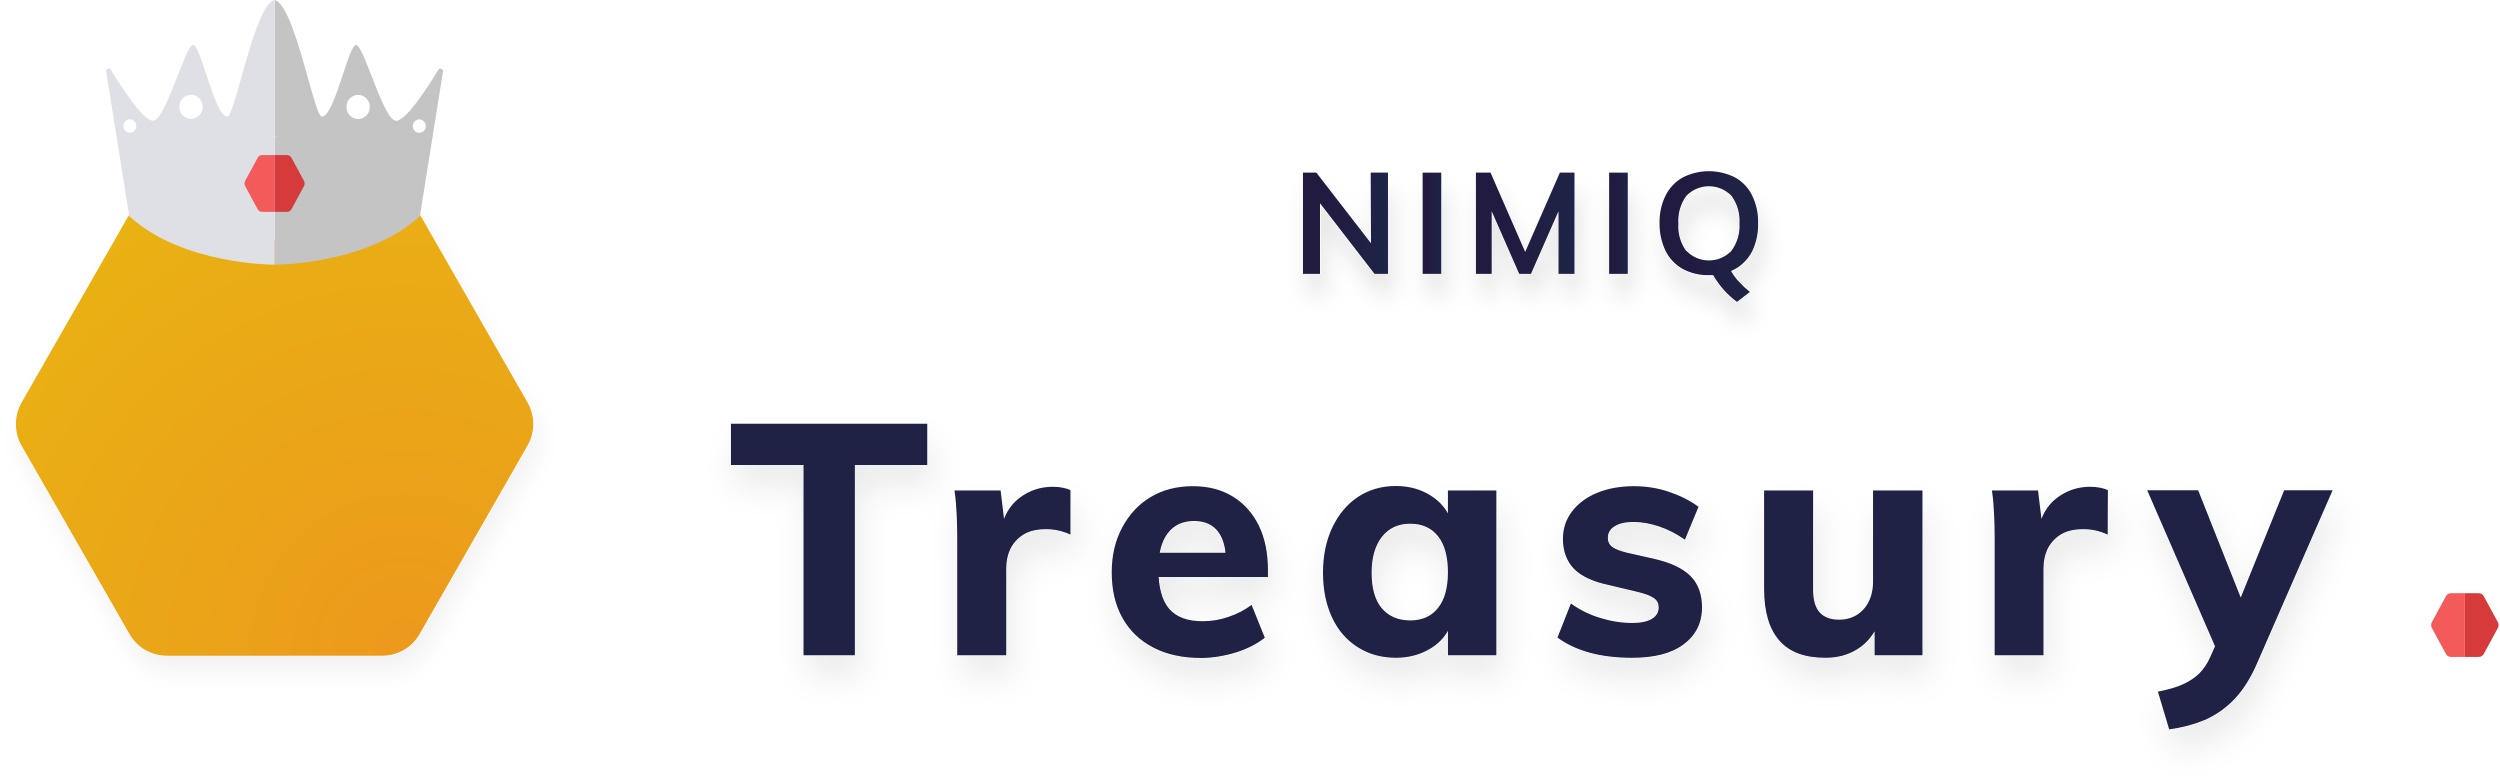
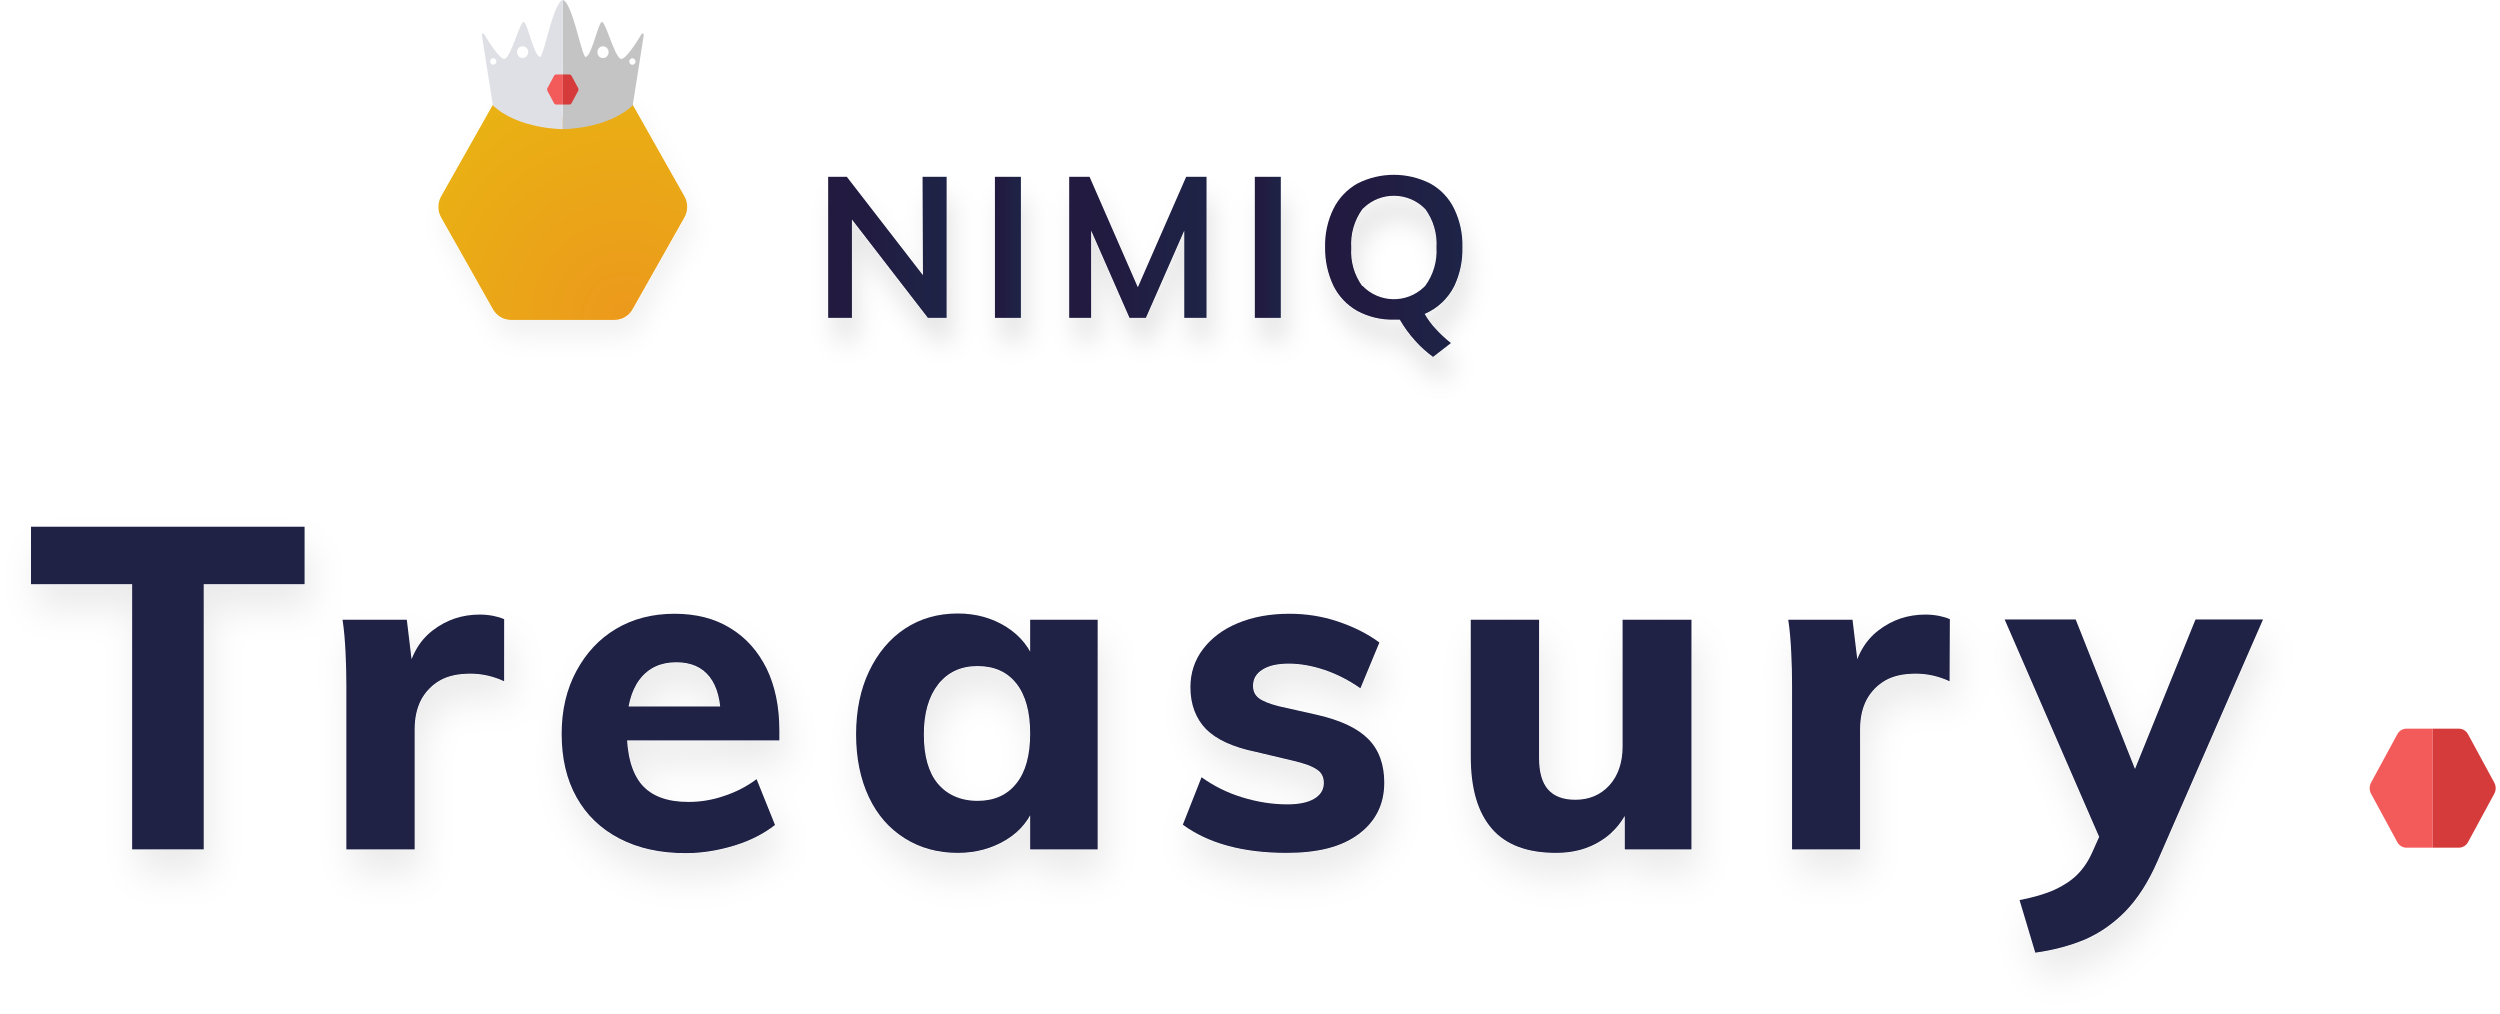
- <svg xmlns="http://www.w3.org/2000/svg" width="472" height="148" fill="none">
-   <g fill="#1F2145" filter="url(#a)">
-     <path d="M151.702 123.714V87.788H138V80h37.065v7.788H161.4v35.926h-9.698Zm29.021 0V101.49c0-1.47-.036-2.94-.11-4.445-.073-1.506-.184-2.976-.404-4.445h8.706l.992 8.228-.992-.477c.478-2.792 1.653-4.886 3.527-6.318 1.873-1.433 3.967-2.131 6.355-2.131.698 0 1.322.073 1.873.184.551.11 1.029.257 1.433.44v8.413c-1.506-.698-3.049-1.029-4.555-1.029-1.69 0-3.049.294-4.151.918a6.659 6.659 0 0 0-2.535 2.609c-.588 1.138-.882 2.461-.882 4.004v16.273h-9.257Zm58.078-3.306c-1.506 1.175-3.343 2.13-5.51 2.792-2.168.661-4.372 1.028-6.576 1.028-3.49 0-6.465-.661-9-1.983-2.535-1.323-4.445-3.16-5.804-5.584-1.359-2.425-2.02-5.29-2.02-8.596 0-3.196.661-6.024 1.983-8.486 1.323-2.46 3.086-4.371 5.364-5.73 2.277-1.36 4.922-2.057 7.934-2.057 2.902 0 5.437.624 7.568 1.947 2.13 1.285 3.746 3.122 4.922 5.473 1.139 2.351 1.726 5.143 1.726 8.375v1.36h-21.306l.111-4.592h15.649l-2.388 1.91c.037-2.608-.478-4.592-1.506-5.914-1.029-1.323-2.535-1.984-4.519-1.984-2.13 0-3.783.771-4.959 2.314-1.175 1.543-1.763 3.784-1.763 6.723 0 3.49.698 5.988 2.057 7.567 1.359 1.543 3.453 2.314 6.282 2.314 1.653 0 3.269-.257 4.849-.808a15.235 15.235 0 0 0 4.408-2.277l2.498 6.208Zm24.757 3.784c-2.719 0-5.106-.662-7.2-1.984-2.094-1.323-3.71-3.159-4.849-5.584-1.139-2.424-1.727-5.253-1.727-8.486 0-3.232.588-6.097 1.763-8.559 1.176-2.46 2.792-4.408 4.849-5.767 2.058-1.36 4.445-2.057 7.164-2.057 2.498 0 4.702.624 6.612 1.837 1.91 1.212 3.233 2.902 3.931 4.959l-.735.477V92.6h9.147v31.114h-9.147v-6.392l.735.11c-.698 2.131-2.021 3.784-3.931 4.96-1.91 1.175-4.114 1.8-6.612 1.8Zm2.681-7.054c2.241 0 4.004-.771 5.253-2.351 1.249-1.542 1.874-3.82 1.874-6.759 0-2.938-.625-5.216-1.874-6.796s-3.012-2.35-5.253-2.35c-2.24 0-4.004.807-5.326 2.461-1.286 1.653-1.947 3.893-1.947 6.795 0 2.903.624 5.143 1.873 6.649 1.249 1.507 3.086 2.351 5.4 2.351Zm41.88 7.054c-5.951 0-10.616-1.286-14.069-3.821l2.534-6.428a18.865 18.865 0 0 0 5.511 2.718c2.02.624 4.077.955 6.098.955 1.579 0 2.828-.257 3.673-.771.845-.515 1.286-1.213 1.286-2.131 0-.771-.294-1.396-.919-1.8-.624-.441-1.689-.845-3.269-1.212l-5.106-1.212c-3.012-.625-5.253-1.654-6.649-3.049-1.396-1.433-2.131-3.343-2.131-5.694 0-1.91.551-3.637 1.69-5.143 1.139-1.506 2.682-2.682 4.702-3.527 2.021-.845 4.335-1.285 7.016-1.285 2.241 0 4.409.33 6.503 1.028 2.093.698 4.004 1.616 5.693 2.865l-2.571 6.209c-1.58-1.102-3.233-1.947-4.886-2.498-1.653-.551-3.269-.845-4.812-.845-1.506 0-2.718.257-3.563.808-.845.514-1.286 1.249-1.286 2.204 0 .698.257 1.249.771 1.653.515.404 1.433.772 2.719 1.102l5.216 1.176c3.196.734 5.51 1.836 6.943 3.306 1.433 1.469 2.131 3.453 2.131 5.877 0 2.939-1.176 5.29-3.527 7.017-2.351 1.726-5.547 2.498-9.698 2.498Zm36.512 0c-3.894 0-6.796-1.065-8.706-3.27-1.91-2.204-2.865-5.4-2.865-9.808V92.6h9.257v18.735c0 1.91.404 3.343 1.212 4.261.808.918 2.02 1.396 3.71 1.396 1.874 0 3.416-.661 4.592-1.947 1.175-1.286 1.8-3.086 1.8-5.253V92.6h9.331v31.114h-9.037v-6.208l.808.074c-.918 2.167-2.204 3.82-3.967 4.922-1.764 1.139-3.784 1.69-6.135 1.69Zm31.958-.478V101.49c0-1.47-.036-2.94-.11-4.445-.073-1.506-.183-2.976-.404-4.445h8.706l.992 8.228-.992-.477c.478-2.792 1.653-4.886 3.527-6.318 1.873-1.433 3.967-2.131 6.355-2.131.698 0 1.322.073 1.873.184.551.11 1.029.257 1.433.44l-.037 8.413c-1.506-.698-3.049-1.029-4.555-1.029-1.69 0-3.049.294-4.151.918a6.672 6.672 0 0 0-2.535 2.609c-.587 1.138-.881 2.461-.881 4.004v16.273h-9.221Zm43.349 2.315-14.547-33.466h9.624l8.963 22.592-4.04 10.874Zm-10.396 11.681-2.131-7.126c1.91-.368 3.527-.845 4.739-1.396 1.212-.551 2.277-1.249 3.085-2.057.809-.809 1.507-1.837 2.021-3.013l2.388-5.326 2.461-3.637 9.147-22.592h9.147l-14.29 32.731c-1.249 2.865-2.718 5.143-4.372 6.832a17.312 17.312 0 0 1-5.51 3.821c-2.057.845-4.261 1.433-6.685 1.763Z" />
+ <svg xmlns="http://www.w3.org/2000/svg" width="422" height="171" viewBox="0 0 422 171" fill="none">
+   <path fill-rule="evenodd" clip-rule="evenodd" d="M410.635 123H406.199C405.566 123 404.985 123.357 404.669 123.938L400.237 132.103C399.921 132.684 399.921 133.403 400.237 133.984L404.664 142.15C404.981 142.731 405.566 143.088 406.199 143.088H410.635V123Z" fill="#F35A5A" />
+   <path fill-rule="evenodd" clip-rule="evenodd" d="M410.635 123H415.071C415.704 123 416.284 123.357 416.601 123.938L421.032 132.103C421.349 132.684 421.349 133.403 421.032 133.984L416.605 142.15C416.289 142.731 415.704 143.088 415.071 143.088H410.635V123Z" fill="#D63B3B" />
+   <g filter="url(#filter0_d_0_1)">
+     <path d="M22.306 143.375V98.613H5.234V88.91H51.415V98.613H34.389V143.375H22.306Z" fill="#1F2145" />
+     <path d="M58.464 143.376V115.686C58.464 113.855 58.418 112.024 58.327 110.148C58.235 108.271 58.098 106.441 57.823 104.61H68.67L69.906 114.862L68.67 114.267C69.265 110.789 70.73 108.18 73.064 106.395C75.398 104.61 78.007 103.74 80.982 103.74C81.852 103.74 82.63 103.832 83.316 103.969C84.003 104.106 84.598 104.289 85.101 104.518V114.999C83.225 114.13 81.302 113.718 79.426 113.718C77.321 113.718 75.627 114.084 74.254 114.862C72.927 115.64 71.874 116.693 71.096 118.112C70.364 119.53 69.998 121.178 69.998 123.1V143.376H58.464Z" fill="#1F2145" />
+     <path d="M130.824 139.255C128.948 140.72 126.66 141.91 123.959 142.734C121.259 143.557 118.513 144.015 115.767 144.015C111.419 144.015 107.711 143.191 104.553 141.544C101.395 139.896 99.015 137.608 97.322 134.587C95.629 131.566 94.805 127.996 94.805 123.877C94.805 119.895 95.629 116.371 97.276 113.304C98.924 110.238 101.121 107.858 103.958 106.165C106.796 104.471 110.091 103.602 113.844 103.602C117.46 103.602 120.618 104.38 123.273 106.027C125.927 107.629 127.941 109.918 129.406 112.847C130.824 115.776 131.557 119.254 131.557 123.282V124.975H105.011L105.148 119.254H124.646L121.671 121.634C121.717 118.385 121.076 115.913 119.794 114.266C118.513 112.618 116.636 111.794 114.165 111.794C111.51 111.794 109.451 112.755 107.986 114.678C106.521 116.6 105.789 119.392 105.789 123.053C105.789 127.401 106.659 130.513 108.352 132.481C110.046 134.404 112.654 135.365 116.179 135.365C118.238 135.365 120.252 135.044 122.22 134.358C124.188 133.717 126.065 132.756 127.712 131.52L130.824 139.255Z" fill="#1F2145" />
+     <path d="M161.67 143.97C158.283 143.97 155.308 143.146 152.699 141.499C150.09 139.851 148.076 137.563 146.657 134.542C145.239 131.521 144.506 127.997 144.506 123.969C144.506 119.942 145.239 116.372 146.703 113.305C148.168 110.239 150.182 107.813 152.745 106.12C155.308 104.426 158.283 103.557 161.67 103.557C164.782 103.557 167.528 104.335 169.908 105.845C172.288 107.355 173.935 109.461 174.805 112.024L173.89 112.619V104.609H185.286V143.375H173.89V135.411L174.805 135.549C173.935 138.203 172.288 140.263 169.908 141.728C167.528 143.192 164.782 143.97 161.67 143.97ZM165.011 135.183C167.802 135.183 169.999 134.221 171.555 132.253C173.112 130.331 173.89 127.494 173.89 123.832C173.89 120.171 173.112 117.333 171.555 115.365C169.999 113.397 167.802 112.436 165.011 112.436C162.219 112.436 160.022 113.443 158.374 115.502C156.772 117.562 155.948 120.354 155.948 123.969C155.948 127.585 156.727 130.377 158.283 132.253C159.839 134.13 162.127 135.183 165.011 135.183Z" fill="#1F2145" />
+     <path d="M217.19 143.969C209.775 143.969 203.963 142.367 199.661 139.209L202.819 131.2C204.878 132.665 207.121 133.809 209.684 134.587C212.201 135.365 214.764 135.777 217.282 135.777C219.25 135.777 220.806 135.456 221.858 134.816C222.911 134.175 223.46 133.305 223.46 132.161C223.46 131.2 223.094 130.422 222.316 129.918C221.538 129.369 220.211 128.866 218.243 128.408L211.881 126.898C208.128 126.12 205.336 124.838 203.597 123.099C201.858 121.314 200.942 118.934 200.942 116.005C200.942 113.625 201.629 111.474 203.048 109.597C204.466 107.721 206.389 106.256 208.906 105.203C211.423 104.151 214.307 103.602 217.648 103.602C220.44 103.602 223.14 104.013 225.749 104.883C228.357 105.753 230.737 106.897 232.843 108.453L229.639 116.188C227.671 114.815 225.611 113.762 223.552 113.076C221.492 112.389 219.478 112.023 217.556 112.023C215.68 112.023 214.169 112.343 213.117 113.03C212.064 113.671 211.515 114.586 211.515 115.776C211.515 116.646 211.835 117.332 212.476 117.836C213.117 118.339 214.261 118.797 215.863 119.209L222.362 120.673C226.344 121.589 229.227 122.962 231.012 124.792C232.797 126.623 233.667 129.095 233.667 132.115C233.667 135.777 232.202 138.706 229.273 140.857C226.344 143.008 222.362 143.969 217.19 143.969Z" fill="#1F2145" />
+     <path d="M262.681 143.97C257.829 143.97 254.214 142.643 251.834 139.897C249.454 137.151 248.264 133.169 248.264 127.677V104.609H259.797V127.951C259.797 130.331 260.301 132.116 261.308 133.26C262.315 134.405 263.825 135 265.93 135C268.264 135 270.187 134.176 271.651 132.574C273.116 130.972 273.894 128.729 273.894 126.029V104.609H285.519V143.375H274.26V135.64L275.267 135.732C274.123 138.432 272.521 140.492 270.324 141.865C268.127 143.284 265.61 143.97 262.681 143.97Z" fill="#1F2145" />
+     <path d="M302.499 143.376V115.686C302.499 113.855 302.453 112.024 302.361 110.148C302.27 108.271 302.133 106.441 301.858 104.61H312.705L313.941 114.862L312.705 114.267C313.3 110.789 314.765 108.18 317.099 106.395C319.433 104.61 322.042 103.74 325.017 103.74C325.886 103.74 326.664 103.832 327.351 103.969C328.037 104.106 328.632 104.289 329.136 104.518L329.09 114.999C327.214 114.13 325.291 113.718 323.415 113.718C321.309 113.718 319.616 114.084 318.243 114.862C316.916 115.64 315.863 116.693 315.085 118.112C314.353 119.53 313.987 121.178 313.987 123.1V143.376H302.499Z" fill="#1F2145" />
+     <path d="M356.507 146.258L338.382 104.562H350.374L361.541 132.71L356.507 146.258ZM343.554 160.812L340.9 151.933C343.28 151.475 345.293 150.88 346.804 150.194C348.314 149.507 349.641 148.638 350.648 147.631C351.655 146.624 352.525 145.342 353.166 143.878L356.14 137.241L359.207 132.71L370.603 104.562H382L364.196 145.342C362.64 148.912 360.809 151.75 358.749 153.855C356.69 155.96 354.401 157.517 351.884 158.615C349.321 159.668 346.575 160.4 343.554 160.812Z" fill="#1F2145" />
  </g>
-   <path fill="#F35A5A" fill-rule="evenodd" d="M465.365 112h-2.655c-.379 0-.726.214-.915.561l-2.653 4.888a1.187 1.187 0 0 0 0 1.125l2.65 4.888c.189.347.539.561.918.561h2.655V112Z" clip-rule="evenodd" />
-   <path fill="#D63B3B" fill-rule="evenodd" d="M465.365 112h2.655c.379 0 .727.214.916.561l2.652 4.888c.19.347.19.778 0 1.125l-2.649 4.888c-.19.347-.54.561-.919.561h-2.655V112Z" clip-rule="evenodd" />
-   <g filter="url(#b)">
-     <path fill="url(#c)" fill-rule="evenodd" d="M38.21 36.345h-6.728a8.11 8.11 0 0 0-7.042 4.1L4.089 75.973a8.262 8.262 0 0 0 0 8.2L24.44 119.7a8.108 8.108 0 0 0 7.042 4.099h40.702a8.108 8.108 0 0 0 7.042-4.099l20.35-35.529a8.229 8.229 0 0 0 .014-8.199L79.24 40.445a8.148 8.148 0 0 0-7.056-4.1h-6.715v9.087h-27.26v-9.087Z" clip-rule="evenodd" />
+   <g filter="url(#filter1_d_0_1)">
+     <path d="M155.728 29.846H159.792V53.658H156.624L143.806 37.057V53.658H139.794V29.846H142.941L155.79 46.447L155.728 29.846Z" fill="url(#paint0_linear_0_1)" />
+     <path d="M167.941 53.658V29.846H172.329V53.658H167.941Z" fill="url(#paint1_linear_0_1)" />
+     <path d="M200.226 29.846H203.665V53.658H199.903V38.933L193.431 53.658H190.659L184.188 38.933V53.658H180.478V29.846H183.917L192.066 48.489L200.226 29.846Z" fill="url(#paint2_linear_0_1)" />
+     <path d="M211.813 53.658V29.846H216.201V53.658H211.813Z" fill="url(#paint3_linear_0_1)" />
+     <path d="M245.515 48.24C244.463 50.376 242.681 52.054 240.492 52.992C241.024 53.93 241.67 54.795 242.41 55.576C243.181 56.42 244.025 57.191 244.921 57.91L241.899 60.255C240.795 59.453 239.773 58.536 238.867 57.514C237.877 56.42 237.012 55.232 236.282 53.961H235.271C233.114 54.013 230.978 53.502 229.071 52.471C227.331 51.481 225.934 49.99 225.059 48.198C224.11 46.176 223.642 43.957 223.673 41.727C223.621 39.486 224.1 37.266 225.08 35.255C225.965 33.463 227.362 31.983 229.102 30.993C232.979 29.013 237.575 29.013 241.462 30.993C243.202 31.962 244.609 33.452 245.474 35.255C246.443 37.266 246.922 39.486 246.86 41.727C246.922 43.977 246.464 46.197 245.515 48.24ZM229.988 48.24C232.781 51.158 237.408 51.272 240.336 48.49L240.586 48.24C241.951 46.364 242.618 44.082 242.472 41.768C242.618 39.455 241.951 37.172 240.586 35.297C237.752 32.368 233.083 32.295 230.155 35.13L229.978 35.297C228.612 37.193 227.945 39.496 228.102 41.831C227.945 44.134 228.602 46.426 229.957 48.302L229.988 48.24Z" fill="url(#paint4_linear_0_1)" />
  </g>
-   <path fill="#C4C4C4" fill-rule="evenodd" d="M74.709 22.799c1.76.278 5.943-6.15 8.047-9.616a.477.477 0 0 1 .88.33l-4.354 27.276C69.23 50.05 51.84 49.975 51.84 49.975V0c2.318.523 4.564 8.535 6.304 14.744 1.124 4.011 2.038 7.27 2.623 7.27 1.34 0 2.733-4.217 3.963-7.94.992-3.003 1.877-5.685 2.543-5.572.655.111 1.702 2.808 2.875 5.83 1.498 3.861 3.203 8.254 4.56 8.466Zm-22.78 2.869.329.41-.125-.243a.272.272 0 0 0-.203-.167Zm13.485-5.476c0 1.265.979 2.277 2.202 2.277 1.223 0 2.225-1.037 2.201-2.277 0-1.265-.978-2.277-2.201-2.277s-2.202 1.012-2.202 2.277Zm12.523 3.619c0 .683.538 1.265 1.223 1.265s1.223-.582 1.223-1.265c0-.684-.538-1.266-1.223-1.266-.66 0-1.223.557-1.223 1.266Z" clip-rule="evenodd" />
-   <path fill="#DFE0E6" fill-rule="evenodd" d="m51.419 26.08.33-.412a.325.325 0 0 0-.204.166l-.126.246Zm.42-.525V0c-2.318.522-4.564 8.526-6.304 14.729-1.124 4.007-2.038 7.263-2.623 7.263-1.34 0-2.733-4.213-3.963-7.933-.992-3-1.877-5.678-2.543-5.566-.656.112-1.705 2.807-2.88 5.828-1.497 3.85-3.199 8.228-4.556 8.454-1.76.278-5.943-6.142-8.047-9.605a.477.477 0 0 0-.88.328l4.353 27.3C34.45 50.05 51.84 49.975 51.84 49.975V25.555Zm-28.543-1.768c0 .682.538 1.263 1.223 1.263.684 0 1.223-.581 1.223-1.263s-.539-1.264-1.223-1.264c-.66 0-1.223.556-1.223 1.264Zm10.566-3.615c0 1.264.978 2.275 2.201 2.275s2.201-1.037 2.201-2.275c0-1.264-.978-2.275-2.2-2.275-1.224 0-2.202 1.01-2.202 2.275Z" clip-rule="evenodd" />
-   <path fill="#F35A5A" fill-rule="evenodd" d="M51.84 29.278h-2.369a.933.933 0 0 0-.817.5l-2.366 4.361c-.17.31-.17.694 0 1.005l2.364 4.36c.169.31.481.5.82.5h2.368V29.279Z" clip-rule="evenodd" />
-   <path fill="#D63B3B" fill-rule="evenodd" d="M51.839 29.278h2.368c.338 0 .648.19.817.5l2.367 4.361c.169.31.169.694 0 1.004l-2.364 4.361c-.17.31-.482.5-.82.5H51.84V29.279Z" clip-rule="evenodd" />
-   <g filter="url(#d)">
-     <path fill="url(#e)" d="M258.789 32.593h3.262v19.113h-2.543L249.22 38.38v13.325H246V32.593h2.526l10.313 13.325-.05-13.324Z" />
-     <path fill="url(#f)" d="M268.592 51.706V32.593h3.521v19.113h-3.521Z" />
-     <path fill="url(#g)" d="M294.503 32.593h2.761v19.113h-3.02V39.887l-5.194 11.819h-2.225l-5.194-11.819v11.819h-2.978V32.593h2.76l6.541 14.964 6.549-14.963Z" />
-     <path fill="url(#h)" d="M303.804 51.706V32.593h3.521v19.113h-3.521Z" />
-     <path fill="url(#i)" d="M330.854 47.356a7.995 7.995 0 0 1-4.032 3.814 10.69 10.69 0 0 0 1.539 2.075 17.854 17.854 0 0 0 2.016 1.873L327.951 57a15.233 15.233 0 0 1-2.434-2.2 16.507 16.507 0 0 1-2.074-2.852h-.811a9.95 9.95 0 0 1-4.977-1.196 7.962 7.962 0 0 1-3.22-3.43 11.855 11.855 0 0 1-1.113-5.193 11.263 11.263 0 0 1 1.13-5.194 8.013 8.013 0 0 1 3.228-3.422c3.112-1.589 6.8-1.589 9.92 0a7.763 7.763 0 0 1 3.22 3.422 11.249 11.249 0 0 1 1.113 5.194 11.624 11.624 0 0 1-1.079 5.227Zm-12.463 0a5.886 5.886 0 0 0 8.306.2l.2-.2a7.963 7.963 0 0 0 1.514-5.194 7.963 7.963 0 0 0-1.514-5.194 5.92 5.92 0 0 0-8.372-.134l-.142.134a8.05 8.05 0 0 0-1.506 5.244 7.963 7.963 0 0 0 1.489 5.194l.025-.05Z" />
+   <g filter="url(#filter2_d_0_1)">
+     <path fill-rule="evenodd" clip-rule="evenodd" d="M89.14 15.854H86.247C84.998 15.854 83.843 16.533 83.219 17.642L74.468 33.139C73.844 34.247 73.844 35.606 74.468 36.715L83.219 52.212C83.843 53.321 84.998 54 86.247 54H103.748C104.997 54 106.152 53.321 106.776 52.212L115.527 36.715C116.157 35.606 116.157 34.247 115.533 33.139L106.782 17.642C106.152 16.533 104.997 15.854 103.748 15.854H100.861V19.817H89.14V15.854Z" fill="url(#paint5_radial_0_1)" />
  </g>
+   <path fill-rule="evenodd" clip-rule="evenodd" d="M104.834 9.944C105.591 10.066 107.389 7.262 108.294 5.75C108.42 5.552 108.704 5.662 108.672 5.894L106.8 17.792C102.478 21.831 95.001 21.798 95.001 21.798V19.321V19.061V11.192V11.147V0C95.997 0.228 96.963 3.723 97.711 6.431C98.195 8.181 98.587 9.602 98.839 9.602C99.415 9.602 100.014 7.763 100.543 6.139C100.969 4.829 101.35 3.659 101.637 3.708C101.918 3.757 102.368 4.933 102.873 6.252C103.517 7.936 104.25 9.852 104.834 9.944ZM95.039 11.196L95.18 11.375L95.127 11.269C95.111 11.227 95.077 11.205 95.039 11.196ZM100.837 8.808C100.837 9.359 101.258 9.801 101.784 9.801C102.31 9.801 102.741 9.348 102.73 8.808C102.73 8.256 102.31 7.814 101.784 7.814C101.258 7.814 100.837 8.256 100.837 8.808ZM106.222 10.386C106.222 10.684 106.453 10.938 106.748 10.938C107.042 10.938 107.274 10.684 107.274 10.386C107.274 10.088 107.042 9.834 106.748 9.834C106.464 9.834 106.222 10.077 106.222 10.386Z" fill="#C4C4C4" />
+   <path fill-rule="evenodd" clip-rule="evenodd" d="M94.82 11.376L94.962 11.196C94.927 11.205 94.898 11.227 94.874 11.268L94.82 11.376ZM95.001 11.147V0C94.004 0.228 93.038 3.719 92.29 6.425C91.806 8.173 91.414 9.593 91.162 9.593C90.586 9.593 89.987 7.755 89.458 6.133C89.032 4.824 88.651 3.655 88.364 3.705C88.082 3.753 87.632 4.929 87.126 6.247C86.483 7.926 85.751 9.835 85.167 9.934C84.41 10.056 82.612 7.255 81.707 5.744C81.581 5.546 81.297 5.656 81.329 5.888L83.201 17.796C87.523 21.831 95.001 21.798 95.001 21.798V19.321L95.001 19.321V11.147L95.001 11.147ZM82.727 10.375C82.727 10.673 82.959 10.927 83.253 10.927C83.548 10.927 83.779 10.673 83.779 10.375C83.779 10.078 83.548 9.824 83.253 9.824C82.969 9.824 82.727 10.067 82.727 10.375ZM87.271 8.799C87.271 9.35 87.691 9.791 88.217 9.791C88.743 9.791 89.164 9.339 89.164 8.799C89.164 8.247 88.743 7.806 88.217 7.806C87.691 7.806 87.271 8.247 87.271 8.799Z" fill="#DFE0E6" />
+   <path fill-rule="evenodd" clip-rule="evenodd" d="M95.001 12.572H93.896C93.738 12.572 93.594 12.662 93.515 12.809L92.411 14.873C92.332 15.02 92.332 15.201 92.411 15.348L93.513 17.412C93.592 17.558 93.738 17.648 93.896 17.648H95.001V12.572Z" fill="#F35A5A" />
+   <path fill-rule="evenodd" clip-rule="evenodd" d="M95 12.572H96.105C96.263 12.572 96.407 12.662 96.486 12.809L97.59 14.873C97.669 15.02 97.669 15.201 97.59 15.348L96.487 17.412C96.409 17.558 96.263 17.648 96.105 17.648H95V12.572Z" fill="#D63B3B" />
  <defs>
-     <linearGradient id="e" x1="246.001" x2="262.047" y1="42.151" y2="42.151" gradientUnits="userSpaceOnUse">
-       <stop offset="0" stop-color="#221A3F" />
-       <stop offset=".336" stop-color="#221B41" />
-       <stop offset=".608" stop-color="#201F44" />
-       <stop offset=".894" stop-color="#1E2346" />
-       <stop offset="1" stop-color="#1E2447" />
-     </linearGradient>
-     <linearGradient id="f" x1="268.59" x2="272.111" y1="42.151" y2="42.151" gradientUnits="userSpaceOnUse">
-       <stop offset="0" stop-color="#221A3F" />
-       <stop offset=".336" stop-color="#221B41" />
-       <stop offset=".608" stop-color="#201F44" />
-       <stop offset=".894" stop-color="#1E2346" />
-       <stop offset="1" stop-color="#1E2447" />
-     </linearGradient>
-     <linearGradient id="g" x1="278.653" x2="297.264" y1="42.151" y2="42.151" gradientUnits="userSpaceOnUse">
-       <stop offset="0" stop-color="#221A3F" />
-       <stop offset=".336" stop-color="#221B41" />
-       <stop offset=".608" stop-color="#201F44" />
-       <stop offset=".894" stop-color="#1E2346" />
-       <stop offset="1" stop-color="#1E2447" />
-     </linearGradient>
-     <linearGradient id="h" x1="303.806" x2="307.327" y1="42.151" y2="42.151" gradientUnits="userSpaceOnUse">
-       <stop offset="0" stop-color="#221A3F" />
-       <stop offset=".336" stop-color="#221B41" />
-       <stop offset=".608" stop-color="#201F44" />
-       <stop offset=".894" stop-color="#1E2346" />
-       <stop offset="1" stop-color="#1E2447" />
-     </linearGradient>
-     <linearGradient id="i" x1="313.327" x2="331.946" y1="44.665" y2="44.665" gradientUnits="userSpaceOnUse">
-       <stop offset="0" stop-color="#221A3F" />
-       <stop offset=".336" stop-color="#221B41" />
-       <stop offset=".608" stop-color="#201F44" />
-       <stop offset=".894" stop-color="#1E2346" />
-       <stop offset="1" stop-color="#1E2447" />
-     </linearGradient>
-     <filter id="a" width="314.398" height="69.71" x="133" y="78" color-interpolation-filters="sRGB" filterUnits="userSpaceOnUse">
+     <filter id="filter0_d_0_1" x="0.234" y="86.91" width="388.765" height="83.902" filterUnits="userSpaceOnUse" color-interpolation-filters="sRGB">
      <feFlood flood-opacity="0" result="BackgroundImageFix" />
-       <feColorMatrix in="SourceAlpha" result="hardAlpha" values="0 0 0 0 0 0 0 0 0 0 0 0 0 0 0 0 0 0 127 0" />
+       <feColorMatrix in="SourceAlpha" type="matrix" values="0 0 0 0 0 0 0 0 0 0 0 0 0 0 0 0 0 0 127 0" result="hardAlpha" />
      <feOffset dx="1" dy="4" />
      <feGaussianBlur stdDeviation="3" />
      <feComposite in2="hardAlpha" operator="out" />
-       <feColorMatrix values="0 0 0 0 0 0 0 0 0 0 0 0 0 0 0 0 0 0 0.08 0" />
-       <feBlend in2="BackgroundImageFix" result="effect1_dropShadow_318_3287" />
-       <feBlend in="SourceGraphic" in2="effect1_dropShadow_318_3287" result="shape" />
+       <feColorMatrix type="matrix" values="0 0 0 0 0 0 0 0 0 0 0 0 0 0 0 0 0 0 0.08 0" />
+       <feBlend mode="normal" in2="BackgroundImageFix" result="effect1_dropShadow_0_1" />
+       <feBlend mode="normal" in="SourceGraphic" in2="effect1_dropShadow_0_1" result="shape" />
    </filter>
-     <filter id="b" width="105.678" height="95.455" x="0" y="35.345" color-interpolation-filters="sRGB" filterUnits="userSpaceOnUse">
+     <filter id="filter1_d_0_1" x="136.794" y="29.508" width="115.071" height="38.748" filterUnits="userSpaceOnUse" color-interpolation-filters="sRGB">
      <feFlood flood-opacity="0" result="BackgroundImageFix" />
-       <feColorMatrix in="SourceAlpha" result="hardAlpha" values="0 0 0 0 0 0 0 0 0 0 0 0 0 0 0 0 0 0 127 0" />
+       <feColorMatrix in="SourceAlpha" type="matrix" values="0 0 0 0 0 0 0 0 0 0 0 0 0 0 0 0 0 0 127 0" result="hardAlpha" />
+       <feOffset dx="1" dy="4" />
+       <feGaussianBlur stdDeviation="2" />
+       <feComposite in2="hardAlpha" operator="out" />
+       <feColorMatrix type="matrix" values="0 0 0 0 0 0 0 0 0 0 0 0 0 0 0 0 0 0 0.1 0" />
+       <feBlend mode="normal" in2="BackgroundImageFix" result="effect1_dropShadow_0_1" />
+       <feBlend mode="normal" in="SourceGraphic" in2="effect1_dropShadow_0_1" result="shape" />
+     </filter>
+     <filter id="filter2_d_0_1" x="71" y="14.854" width="50" height="46.147" filterUnits="userSpaceOnUse" color-interpolation-filters="sRGB">
+       <feFlood flood-opacity="0" result="BackgroundImageFix" />
+       <feColorMatrix in="SourceAlpha" type="matrix" values="0 0 0 0 0 0 0 0 0 0 0 0 0 0 0 0 0 0 127 0" result="hardAlpha" />
      <feOffset dx="1" dy="3" />
      <feGaussianBlur stdDeviation="2" />
      <feComposite in2="hardAlpha" operator="out" />
-       <feColorMatrix values="0 0 0 0 0 0 0 0 0 0 0 0 0 0 0 0 0 0 0.05 0" />
-       <feBlend in2="BackgroundImageFix" result="effect1_dropShadow_318_3287" />
-       <feBlend in="SourceGraphic" in2="effect1_dropShadow_318_3287" result="shape" />
+       <feColorMatrix type="matrix" values="0 0 0 0 0 0 0 0 0 0 0 0 0 0 0 0 0 0 0.05 0" />
+       <feBlend mode="normal" in2="BackgroundImageFix" result="effect1_dropShadow_0_1" />
+       <feBlend mode="normal" in="SourceGraphic" in2="effect1_dropShadow_0_1" result="shape" />
    </filter>
-     <filter id="d" width="93.938" height="32.678" x="243" y="32.322" color-interpolation-filters="sRGB" filterUnits="userSpaceOnUse">
-       <feFlood flood-opacity="0" result="BackgroundImageFix" />
-       <feColorMatrix in="SourceAlpha" result="hardAlpha" values="0 0 0 0 0 0 0 0 0 0 0 0 0 0 0 0 0 0 127 0" />
-       <feOffset dx="1" dy="4" />
-       <feGaussianBlur stdDeviation="2" />
-       <feComposite in2="hardAlpha" operator="out" />
-       <feColorMatrix values="0 0 0 0 0 0 0 0 0 0 0 0 0 0 0 0 0 0 0.1 0" />
-       <feBlend in2="BackgroundImageFix" result="effect1_dropShadow_318_3287" />
-       <feBlend in="SourceGraphic" in2="effect1_dropShadow_318_3287" result="shape" />
-     </filter>
-     <radialGradient id="c" cx="0" cy="0" r="1" gradientTransform="matrix(97.711 0 0 98.4125 76.48 122.661)" gradientUnits="userSpaceOnUse">
+     <linearGradient id="paint0_linear_0_1" x1="139.795" y1="41.753" x2="159.787" y2="41.753" gradientUnits="userSpaceOnUse">
+       <stop offset="1.38522e-07" stop-color="#221A3F" />
+       <stop offset="0.336" stop-color="#221B41" />
+       <stop offset="0.608" stop-color="#201F44" />
+       <stop offset="0.894" stop-color="#1E2346" />
+       <stop offset="1" stop-color="#1E2447" />
+     </linearGradient>
+     <linearGradient id="paint1_linear_0_1" x1="167.939" y1="41.753" x2="172.325" y2="41.753" gradientUnits="userSpaceOnUse">
+       <stop offset="1.38522e-07" stop-color="#221A3F" />
+       <stop offset="0.336" stop-color="#221B41" />
+       <stop offset="0.608" stop-color="#201F44" />
+       <stop offset="0.894" stop-color="#1E2346" />
+       <stop offset="1" stop-color="#1E2447" />
+     </linearGradient>
+     <linearGradient id="paint2_linear_0_1" x1="180.478" y1="41.753" x2="203.665" y2="41.753" gradientUnits="userSpaceOnUse">
+       <stop offset="1.38522e-07" stop-color="#221A3F" />
+       <stop offset="0.336" stop-color="#221B41" />
+       <stop offset="0.608" stop-color="#201F44" />
+       <stop offset="0.894" stop-color="#1E2346" />
+       <stop offset="1" stop-color="#1E2447" />
+     </linearGradient>
+     <linearGradient id="paint3_linear_0_1" x1="211.817" y1="41.753" x2="216.203" y2="41.753" gradientUnits="userSpaceOnUse">
+       <stop offset="1.38522e-07" stop-color="#221A3F" />
+       <stop offset="0.336" stop-color="#221B41" />
+       <stop offset="0.608" stop-color="#201F44" />
+       <stop offset="0.894" stop-color="#1E2346" />
+       <stop offset="1" stop-color="#1E2447" />
+     </linearGradient>
+     <linearGradient id="paint4_linear_0_1" x1="223.679" y1="44.887" x2="246.876" y2="44.887" gradientUnits="userSpaceOnUse">
+       <stop offset="1.38522e-07" stop-color="#221A3F" />
+       <stop offset="0.336" stop-color="#221B41" />
+       <stop offset="0.608" stop-color="#201F44" />
+       <stop offset="0.894" stop-color="#1E2346" />
+       <stop offset="1" stop-color="#1E2447" />
+     </linearGradient>
+     <radialGradient id="paint5_radial_0_1" cx="0" cy="0" r="1" gradientUnits="userSpaceOnUse" gradientTransform="translate(105.596 53.5035) scale(42.0144 42.9262)">
      <stop stop-color="#EC991C" />
      <stop offset="1" stop-color="#E9B213" />
    </radialGradient>
  </defs>
</svg>
